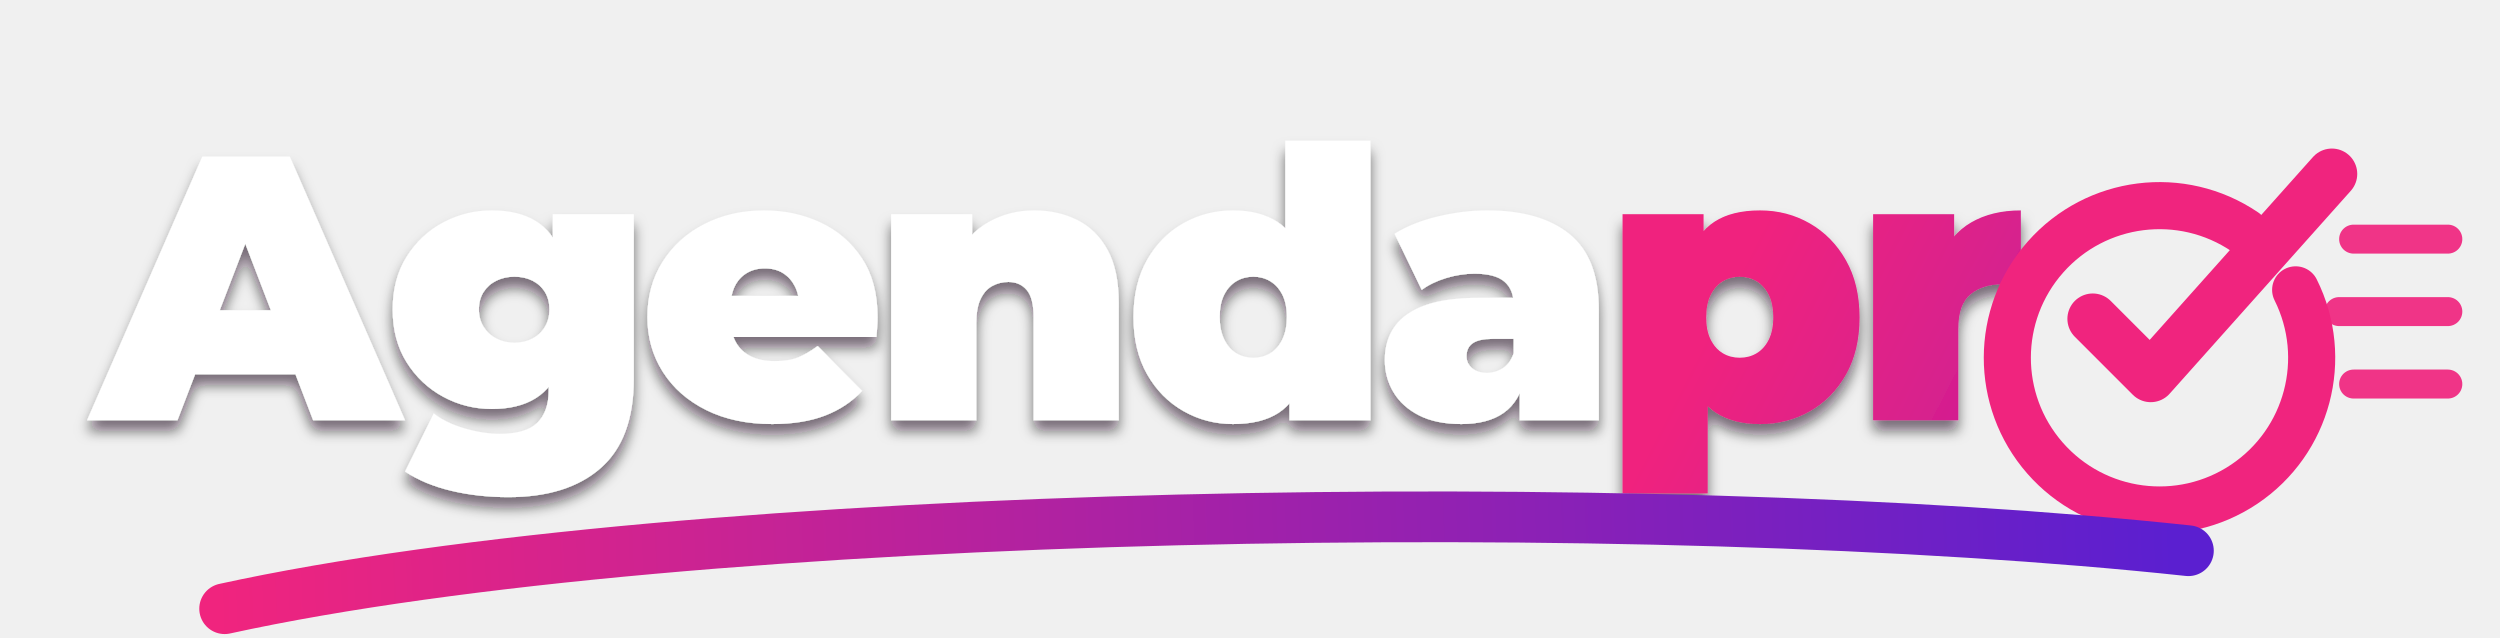
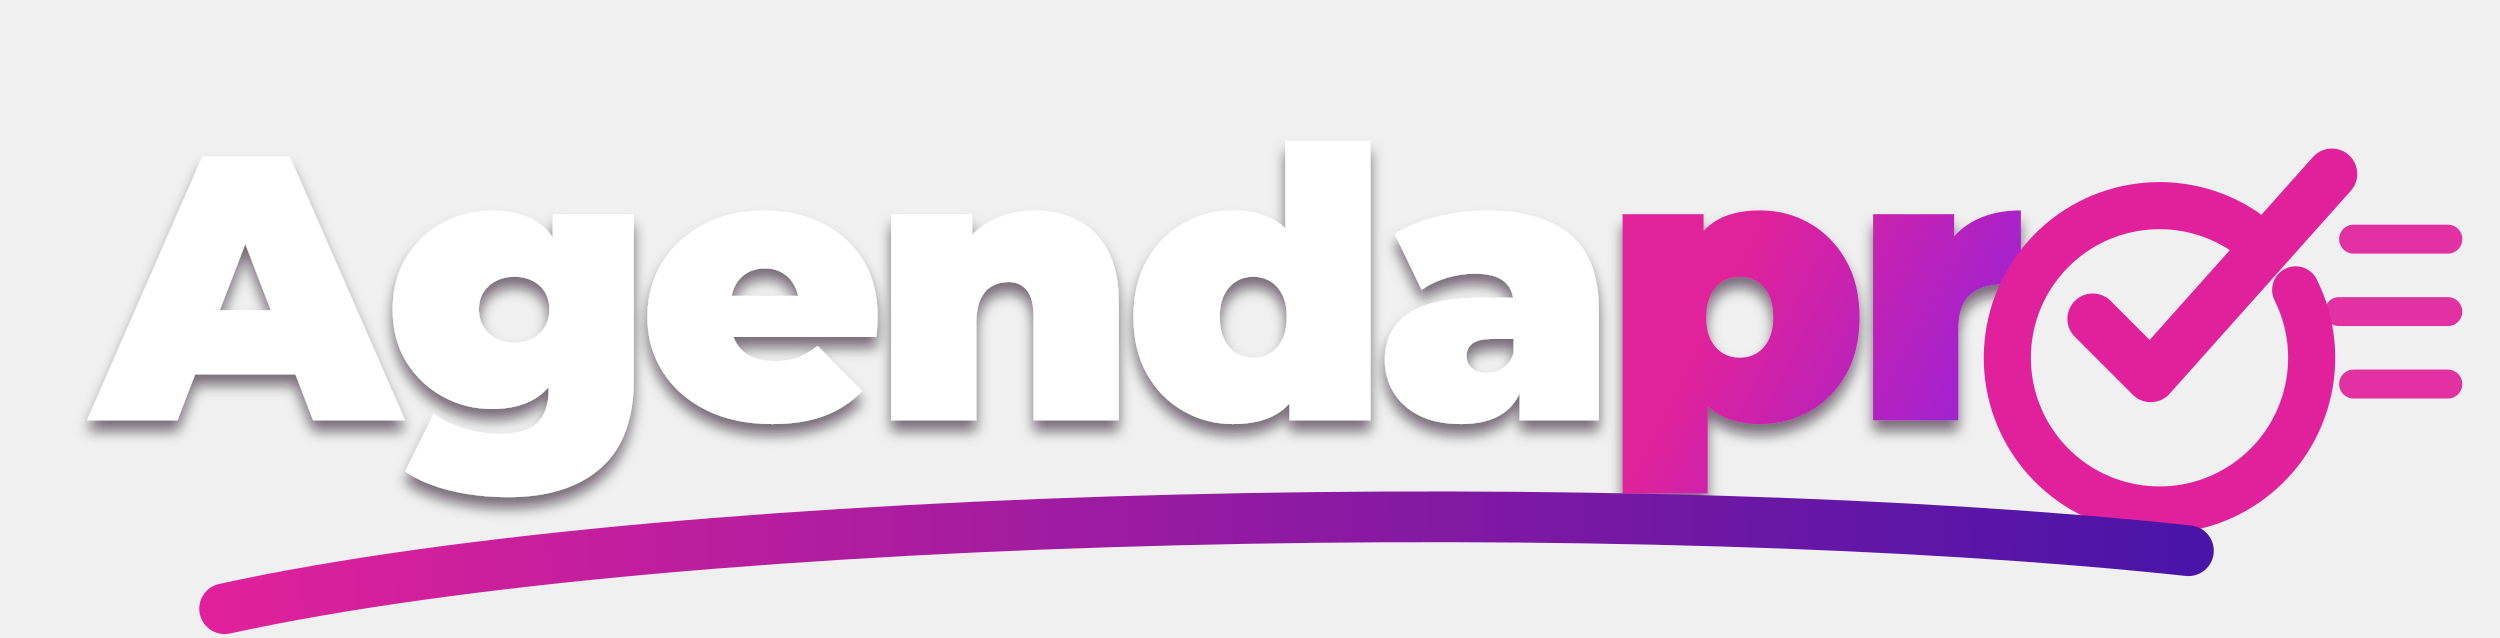
<svg xmlns="http://www.w3.org/2000/svg" viewBox="0 0 690 176" width="690" height="176" role="img" aria-labelledby="lg-t lg-d">
  <defs>
    <linearGradient id="lg-g" x1="417" y1="30" x2="650" y2="150" gradientUnits="userSpaceOnUse">
-       <stop offset="0" stop-color="#F0247E" />
-       <stop offset=".45" stop-color="#C21C9A" />
-       <stop offset="1" stop-color="#6D1FD0" />
+       <stop offset="0" stop-color="#E0219B" />
+       <stop offset=".38" stop-color="#8A25E4" />
+       <stop offset="1" stop-color="#4B14A8" />
    </linearGradient>
    <linearGradient id="lg-c" x1="60" y1="170" x2="600" y2="150" gradientUnits="userSpaceOnUse">
-       <stop offset="0" stop-color="#F0247E" />
-       <stop offset="1" stop-color="#5B1FD0" />
+       <stop offset="0" stop-color="#E0219B" />
+       <stop offset="1" stop-color="#4B14A8" />
    </linearGradient>
    <linearGradient id="lg-p" x1="120" y1="185" x2="430" y2="240" gradientUnits="userSpaceOnUse">
      <stop offset="0" stop-color="#E8137F" />
      <stop offset="1" stop-color="#5B1FD0" />
    </linearGradient>
    <filter id="lg-r" x="-5%" y="-12%" width="110%" height="126%">
      <feDropShadow dx="0" dy="3" stdDeviation="1.8" flood-color="#0A0710" flood-opacity=".55" />
    </filter>
  </defs>
  <g filter="url(#lg-r)" transform="translate(26 116.0)">
    <path d="M-1.976 0.0 29.848 -72.8H53.976L85.8 0.0H60.424L36.92 -61.152H46.488L22.984 0.0ZM16.952 -12.688 23.192 -30.368H56.68L62.92 -12.688Z M114.296 21.216Q105.872 21.216 98.488 19.448Q91.104 17.68 85.8 14.144L93.704 -1.872Q97.032 0.728 102.18 2.236Q107.328 3.744 111.904 3.744Q119.184 3.744 122.304 0.676Q125.424 -2.392 125.424 -8.112V-12.896L126.464 -30.576L126.568 -48.256V-56.888H148.928V-11.336Q148.928 5.2 139.776 13.208Q130.624 21.216 114.296 21.216ZM109.72 -3.12Q102.544 -3.12 96.304 -6.5Q90.064 -9.88 86.216 -16.016Q82.368 -22.152 82.368 -30.576Q82.368 -39.0 86.216 -45.136Q90.064 -51.272 96.304 -54.6Q102.544 -57.928 109.72 -57.928Q117.104 -57.928 121.836 -55.016Q126.568 -52.104 128.856 -46.02Q131.144 -39.936 131.144 -30.576Q131.144 -21.216 128.856 -15.132Q126.568 -9.048 121.836 -6.084Q117.104 -3.12 109.72 -3.12ZM115.96 -21.424Q118.768 -21.424 120.952 -22.568Q123.136 -23.712 124.384 -25.792Q125.632 -27.872 125.632 -30.576Q125.632 -33.384 124.384 -35.412Q123.136 -37.44 120.952 -38.532Q118.768 -39.624 115.96 -39.624Q113.256 -39.624 111.02 -38.532Q108.784 -37.44 107.484 -35.412Q106.184 -33.384 106.184 -30.576Q106.184 -27.872 107.484 -25.792Q108.784 -23.712 111.02 -22.568Q113.256 -21.424 115.96 -21.424Z M187.096 1.04Q176.696 1.04 168.948 -2.808Q161.2 -6.656 156.936 -13.364Q152.672 -20.072 152.672 -28.496Q152.672 -37.128 156.884 -43.784Q161.096 -50.44 168.428 -54.184Q175.76 -57.928 184.912 -57.928Q193.336 -57.928 200.46 -54.6Q207.584 -51.272 211.9 -44.72Q216.216 -38.168 216.216 -28.496Q216.216 -27.248 216.112 -25.74Q216.008 -24.232 215.904 -22.984H172.12V-34.32H203.424L194.584 -31.304Q194.584 -34.632 193.388 -36.972Q192.192 -39.312 190.112 -40.612Q188.032 -41.912 185.12 -41.912Q182.208 -41.912 180.076 -40.612Q177.944 -39.312 176.8 -36.972Q175.656 -34.632 175.656 -31.304V-27.768Q175.656 -24.128 177.112 -21.528Q178.568 -18.928 181.272 -17.628Q183.976 -16.328 187.824 -16.328Q191.776 -16.328 194.324 -17.368Q196.872 -18.408 199.68 -20.488L211.952 -8.112Q207.792 -3.64 201.708 -1.3Q195.624 1.04 187.096 1.04Z M219.96 0.0V-56.888H242.32V-40.248L237.848 -45.032Q241.176 -51.48 246.844 -54.704Q252.512 -57.928 259.48 -57.928Q266.032 -57.928 271.336 -55.276Q276.64 -52.624 279.708 -47.008Q282.776 -41.392 282.776 -32.448V0.0H259.272V-28.392Q259.272 -33.696 257.4 -35.932Q255.528 -38.168 252.304 -38.168Q249.912 -38.168 247.884 -37.076Q245.856 -35.984 244.66 -33.488Q243.464 -30.992 243.464 -26.728V0.0Z M314.288 1.04Q306.904 1.04 300.612 -2.548Q294.32 -6.136 290.576 -12.74Q286.832 -19.344 286.832 -28.496Q286.832 -37.648 290.576 -44.252Q294.32 -50.856 300.612 -54.392Q306.904 -57.928 314.288 -57.928Q321.776 -57.928 326.56 -54.756Q331.344 -51.584 333.632 -45.084Q335.92 -38.584 335.92 -28.496Q335.92 -18.304 333.788 -11.752Q331.656 -5.2 326.924 -2.08Q322.192 1.04 314.288 1.04ZM319.904 -17.264Q322.504 -17.264 324.584 -18.512Q326.664 -19.76 327.912 -22.308Q329.16 -24.856 329.16 -28.496Q329.16 -32.24 327.912 -34.684Q326.664 -37.128 324.584 -38.376Q322.504 -39.624 319.904 -39.624Q317.304 -39.624 315.224 -38.376Q313.144 -37.128 311.896 -34.684Q310.648 -32.24 310.648 -28.496Q310.648 -24.856 311.896 -22.308Q313.144 -19.76 315.224 -18.512Q317.304 -17.264 319.904 -17.264ZM329.888 0.0V-7.696L329.784 -28.496L328.744 -49.296V-77.168H352.248V0.0Z M393.432 0.0V-10.088L391.768 -12.792V-31.928Q391.768 -36.088 389.22 -38.272Q386.672 -40.456 380.952 -40.456Q377.104 -40.456 373.152 -39.26Q369.2 -38.064 366.392 -35.984L358.904 -51.48Q363.896 -54.6 370.864 -56.264Q377.832 -57.928 384.488 -57.928Q399.152 -57.928 407.212 -51.376Q415.272 -44.824 415.272 -30.576V0.0ZM377.312 1.04Q370.344 1.04 365.664 -1.352Q360.984 -3.744 358.592 -7.748Q356.2 -11.752 356.2 -16.64Q356.2 -22.152 359.008 -26.0Q361.816 -29.848 367.588 -31.824Q373.36 -33.8 382.2 -33.8H394.056V-22.464H385.944Q382.2 -22.464 380.484 -21.268Q378.768 -20.072 378.768 -17.68Q378.768 -15.704 380.276 -14.404Q381.784 -13.104 384.384 -13.104Q386.776 -13.104 388.804 -14.404Q390.832 -15.704 391.768 -18.512L394.784 -11.544Q393.432 -5.2 389.064 -2.08Q384.696 1.04 377.312 1.04Z" fill="#FFFFFF" />
    <path d="M459.784 1.04Q452.4 1.04 447.564 -2.132Q442.728 -5.304 440.44 -11.804Q438.152 -18.304 438.152 -28.392Q438.152 -38.688 440.284 -45.188Q442.416 -51.688 447.2 -54.808Q451.984 -57.928 459.784 -57.928Q467.272 -57.928 473.512 -54.34Q479.752 -50.752 483.496 -44.148Q487.24 -37.544 487.24 -28.392Q487.24 -19.24 483.496 -12.636Q479.752 -6.032 473.512 -2.496Q467.272 1.04 459.784 1.04ZM421.824 20.176V-56.888H444.184V-49.192L444.288 -28.392L445.328 -7.592V20.176ZM454.168 -17.264Q456.768 -17.264 458.848 -18.512Q460.928 -19.76 462.176 -22.256Q463.424 -24.752 463.424 -28.392Q463.424 -32.136 462.176 -34.632Q460.928 -37.128 458.848 -38.376Q456.768 -39.624 454.168 -39.624Q451.568 -39.624 449.488 -38.376Q447.408 -37.128 446.16 -34.632Q444.912 -32.136 444.912 -28.392Q444.912 -24.752 446.16 -22.256Q447.408 -19.76 449.488 -18.512Q451.568 -17.264 454.168 -17.264Z M490.984 0.0V-56.888H513.344V-39.728L509.704 -44.616Q512.304 -51.272 518.024 -54.6Q523.744 -57.928 531.752 -57.928V-37.128Q530.192 -37.336 528.996 -37.44Q527.8 -37.544 526.552 -37.544Q521.248 -37.544 517.868 -34.788Q514.488 -32.032 514.488 -25.272V0.0Z" fill="url(#lg-g)" />
  </g>
  <g transform="translate(549.6 40.0)">
    <g stroke="url(#lg-g)" stroke-width="8" stroke-linecap="round" opacity=".92">
      <path d="M100 26h26" />
      <path d="M96 46h30" />
      <path d="M100 66h26" />
    </g>
    <path d="M84 40A42 42 0 1 1 70 24" fill="none" stroke="url(#lg-g)" stroke-width="13" stroke-linecap="round" />
    <path d="M28 48 44 64 94 8" fill="none" stroke="url(#lg-g)" stroke-width="14" stroke-linecap="round" stroke-linejoin="round" />
  </g>
  <path d="M62 168C190 140 455 136 604 152" fill="none" stroke="url(#lg-c)" stroke-width="14" stroke-linecap="round" />
</svg>
